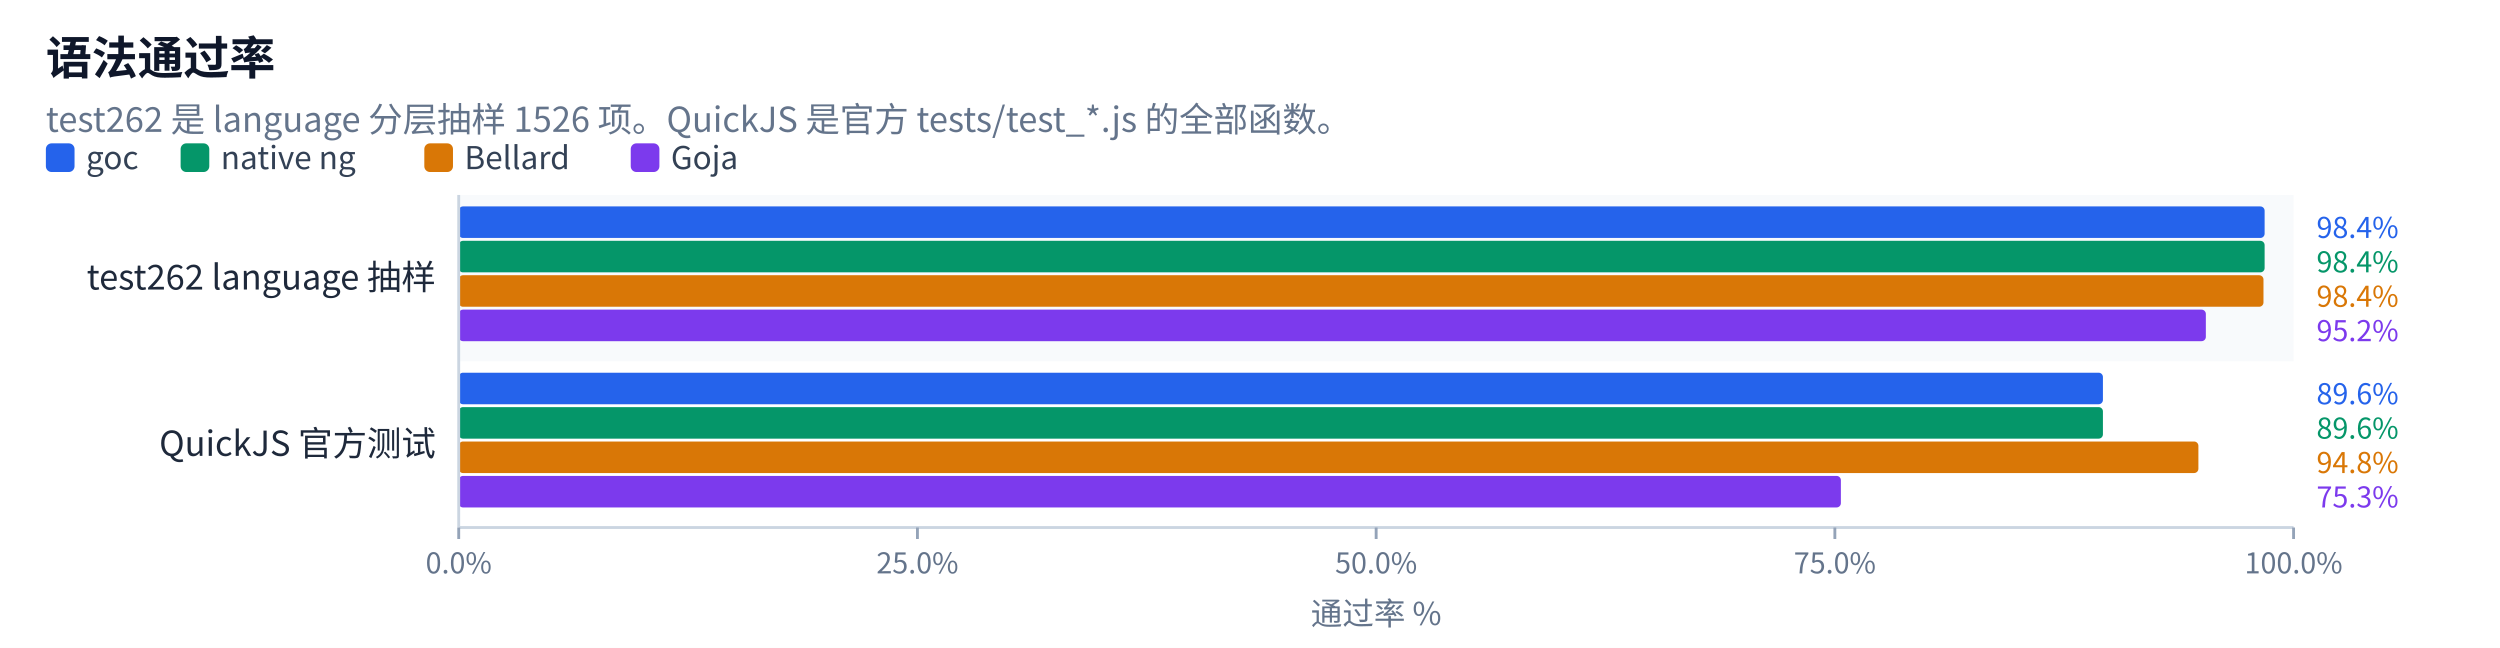
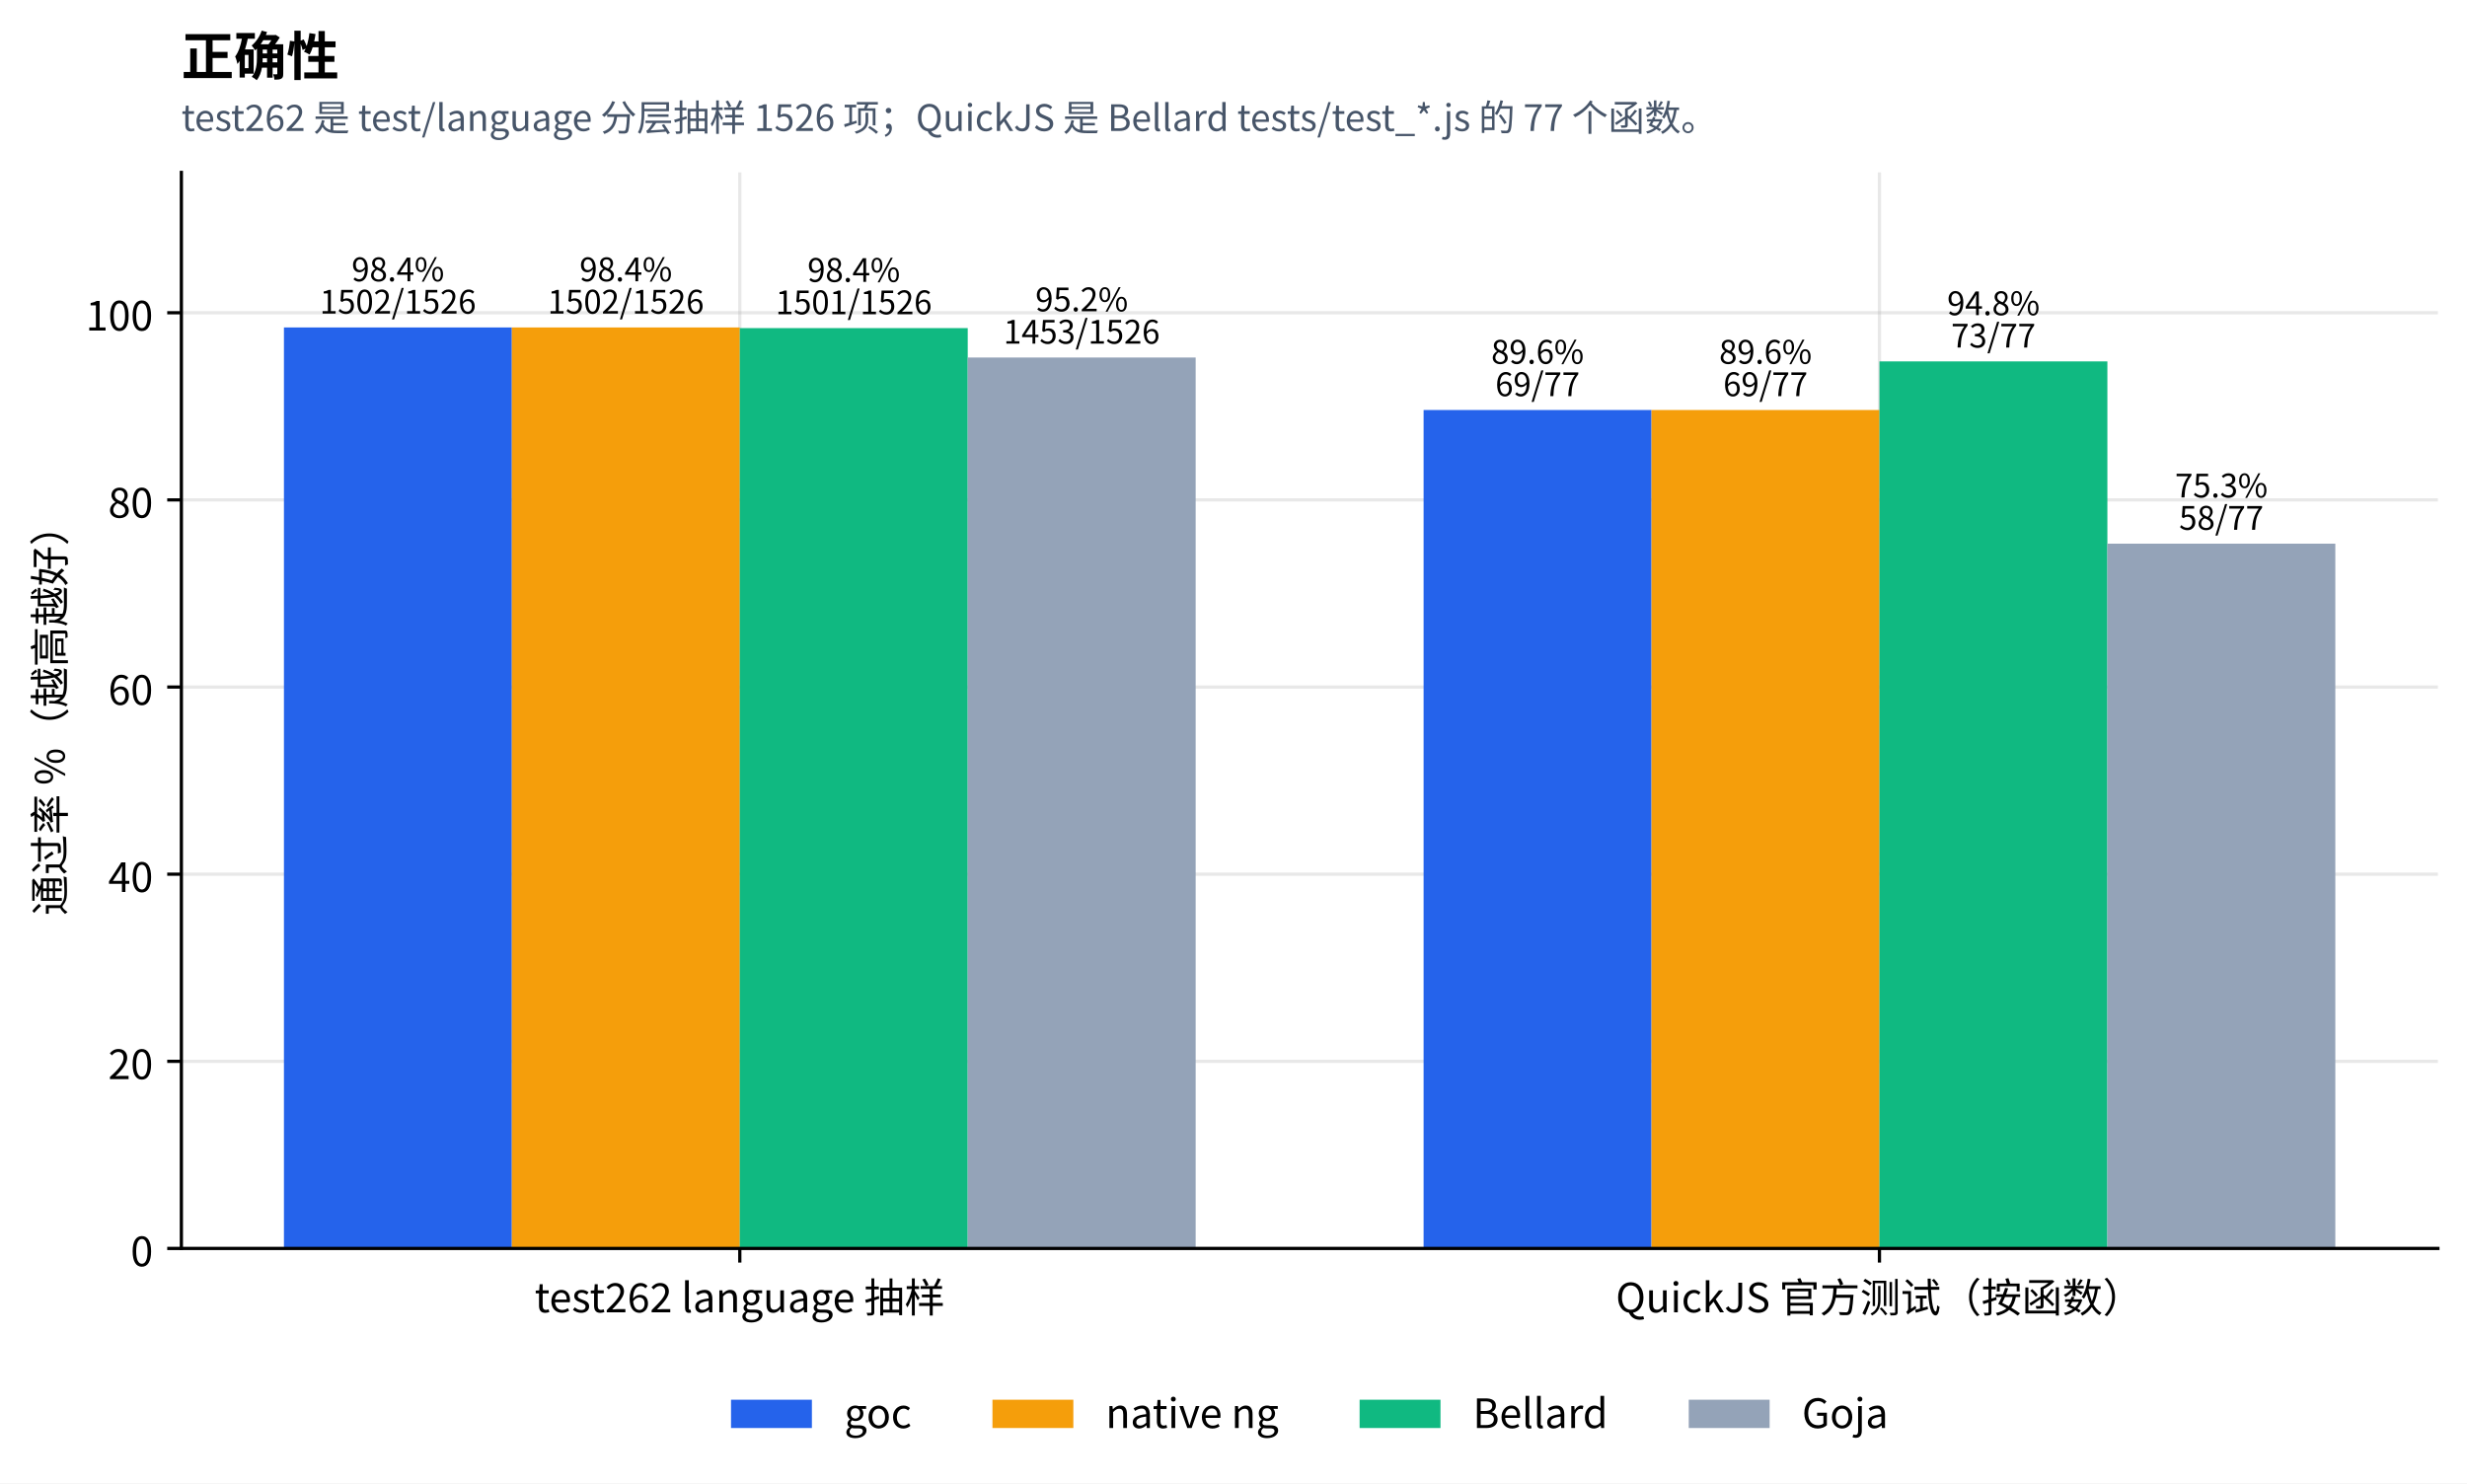
- <svg xmlns="http://www.w3.org/2000/svg" width="872" height="226" viewBox="0 0 872 226" font-family="Noto Sans CJK SC, Noto Sans CJK TC, sans-serif">
-   <rect width="100%" height="100%" fill="#ffffff" />
-   <text x="16" y="26" font-size="16" font-weight="650" fill="#0f172a">语法通过率</text>
-   <text x="16" y="46" font-size="12" fill="#64748b">test262 是 language 分层抽样 1526 项。QuickJS 是官方 tests/test_*.js 的全部函数。</text>
-   <rect x="16" y="50" width="10" height="10" rx="2" fill="#2563eb" />
-   <text x="30" y="59" font-size="11" fill="#334155">goc</text>
-   <rect x="63" y="50" width="10" height="10" rx="2" fill="#059669" />
-   <text x="77" y="59" font-size="11" fill="#334155">native ng</text>
-   <rect x="148" y="50" width="10" height="10" rx="2" fill="#d97706" />
-   <text x="162" y="59" font-size="11" fill="#334155">Bellard</text>
-   <rect x="220" y="50" width="10" height="10" rx="2" fill="#7c3aed" />
-   <text x="234" y="59" font-size="11" fill="#334155">Goja</text>
-   <rect x="160" y="68" width="640" height="58" fill="#f8fafc" />
-   <text x="152" y="101.0" text-anchor="end" font-size="12" fill="#1e293b">test262 language 抽样</text>
-   <rect x="160" y="72" width="629.9" height="11" rx="1.5" fill="#2563eb" />
-   <text x="808" y="83" font-size="10" fill="#2563eb">98.4%</text>
-   <rect x="160" y="84" width="629.9" height="11" rx="1.5" fill="#059669" />
-   <text x="808" y="95" font-size="10" fill="#059669">98.4%</text>
-   <rect x="160" y="96" width="629.5" height="11" rx="1.5" fill="#d97706" />
-   <text x="808" y="107" font-size="10" fill="#d97706">98.4%</text>
-   <rect x="160" y="108" width="609.4" height="11" rx="1.5" fill="#7c3aed" />
-   <text x="808" y="119" font-size="10" fill="#7c3aed">95.2%</text>
-   <text x="152" y="159.0" text-anchor="end" font-size="12" fill="#1e293b">QuickJS 官方测试</text>
-   <rect x="160" y="130" width="573.5" height="11" rx="1.5" fill="#2563eb" />
-   <text x="808" y="141" font-size="10" fill="#2563eb">89.6%</text>
-   <rect x="160" y="142" width="573.5" height="11" rx="1.5" fill="#059669" />
-   <text x="808" y="153" font-size="10" fill="#059669">89.6%</text>
-   <rect x="160" y="154" width="606.8" height="11" rx="1.5" fill="#d97706" />
-   <text x="808" y="165" font-size="10" fill="#d97706">94.8%</text>
-   <rect x="160" y="166" width="482.1" height="11" rx="1.5" fill="#7c3aed" />
-   <text x="808" y="177" font-size="10" fill="#7c3aed">75.3%</text>
-   <line x1="160" y1="68" x2="160" y2="184" stroke="#cbd5e1" />
-   <line x1="160" y1="184" x2="800" y2="184" stroke="#cbd5e1" />
-   <line x1="160.0" y1="184" x2="160.0" y2="188" stroke="#94a3b8" />
-   <text x="160.0" y="200" text-anchor="middle" font-size="10" fill="#64748b">0.0%</text>
-   <line x1="320.0" y1="184" x2="320.0" y2="188" stroke="#94a3b8" />
-   <text x="320.0" y="200" text-anchor="middle" font-size="10" fill="#64748b">25.0%</text>
-   <line x1="480.0" y1="184" x2="480.0" y2="188" stroke="#94a3b8" />
-   <text x="480.0" y="200" text-anchor="middle" font-size="10" fill="#64748b">50.0%</text>
-   <line x1="640.0" y1="184" x2="640.0" y2="188" stroke="#94a3b8" />
-   <text x="640.0" y="200" text-anchor="middle" font-size="10" fill="#64748b">75.0%</text>
-   <line x1="800.0" y1="184" x2="800.0" y2="188" stroke="#94a3b8" />
-   <text x="800.0" y="200" text-anchor="middle" font-size="10" fill="#64748b">100.0%</text>
-   <text x="480.0" y="218" text-anchor="middle" font-size="11" fill="#64748b">通过率 %</text>
+ <svg xmlns="http://www.w3.org/2000/svg" xmlns:xlink="http://www.w3.org/1999/xlink" width="610.05pt" height="366.863pt" viewBox="0 0 610.05 366.863" version="1.1">
+   <defs>
+     <style type="text/css">*{stroke-linejoin: round; stroke-linecap: butt}</style>
+   </defs>
+   <g id="figure_1">
+     <g id="patch_1">
+       <path d="M 0 366.863  L 610.05 366.863  L 610.05 -0  L 0 -0  z " style="fill: #ffffff" />
+     </g>
+     <g id="axes_1">
+       <g id="patch_2">
+         <path d="M 44.85 308.752  L 602.85 308.752  L 602.85 42.64  L 44.85 42.64  z " style="fill: #ffffff" />
+       </g>
+       <g id="matplotlib.axis_1">
+         <g id="xtick_1">
+           <g id="line2d_1">
+             <path d="M 182.941 308.752  L 182.941 42.64  " clip-path="url(#p3f52fb110c)" style="fill: none; stroke: #b0b0b0; stroke-opacity: 0.3; stroke-width: 0.8; stroke-linecap: square" />
+           </g>
+           <g id="line2d_2">
+             <defs>
+               <path id="m7f399b1abe" d="M 0 0  L 0 3.5  " style="stroke: #000000; stroke-width: 0.8" />
+             </defs>
+             <g>
+               <use xlink:href="#m7f399b1abe" x="182.941" y="308.752" style="stroke: #000000; stroke-width: 0.8" />
+             </g>
+           </g>
+           <g id="text_1">
+             <text style="font-size: 10px; font-family: 'Noto Sans CJK SC', 'DejaVu Sans'; text-anchor: middle" x="182.941" y="324.552" transform="rotate(-0 182.9409 324.552)">test262 language 抽样</text>
+           </g>
+         </g>
+         <g id="xtick_2">
+           <g id="line2d_3">
+             <path d="M 464.759 308.752  L 464.759 42.64  " clip-path="url(#p3f52fb110c)" style="fill: none; stroke: #b0b0b0; stroke-opacity: 0.3; stroke-width: 0.8; stroke-linecap: square" />
+           </g>
+           <g id="line2d_4">
+             <g>
+               <use xlink:href="#m7f399b1abe" x="464.759" y="308.752" style="stroke: #000000; stroke-width: 0.8" />
+             </g>
+           </g>
+           <g id="text_2">
+             <text style="font-size: 10px; font-family: 'Noto Sans CJK SC', 'DejaVu Sans'; text-anchor: middle" x="464.759" y="324.552" transform="rotate(-0 464.7591 324.552)">QuickJS 官方测试（按函数）</text>
+           </g>
+         </g>
+       </g>
+       <g id="matplotlib.axis_2">
+         <g id="ytick_1">
+           <g id="line2d_5">
+             <path d="M 44.85 308.752  L 602.85 308.752  " clip-path="url(#p3f52fb110c)" style="fill: none; stroke: #b0b0b0; stroke-opacity: 0.3; stroke-width: 0.8; stroke-linecap: square" />
+           </g>
+           <g id="line2d_6">
+             <defs>
+               <path id="m4448189352" d="M 0 0  L -3.5 0  " style="stroke: #000000; stroke-width: 0.8" />
+             </defs>
+             <g>
+               <use xlink:href="#m4448189352" x="44.85" y="308.752" style="stroke: #000000; stroke-width: 0.8" />
+             </g>
+           </g>
+           <g id="text_3">
+             <text style="font-size: 10px; font-family: 'Noto Sans CJK SC', 'DejaVu Sans'; text-anchor: end" x="37.85" y="313.152" transform="rotate(-0 37.85 313.152)">0</text>
+           </g>
+         </g>
+         <g id="ytick_2">
+           <g id="line2d_7">
+             <path d="M 44.85 262.472  L 602.85 262.472  " clip-path="url(#p3f52fb110c)" style="fill: none; stroke: #b0b0b0; stroke-opacity: 0.3; stroke-width: 0.8; stroke-linecap: square" />
+           </g>
+           <g id="line2d_8">
+             <g>
+               <use xlink:href="#m4448189352" x="44.85" y="262.472" style="stroke: #000000; stroke-width: 0.8" />
+             </g>
+           </g>
+           <g id="text_4">
+             <text style="font-size: 10px; font-family: 'Noto Sans CJK SC', 'DejaVu Sans'; text-anchor: end" x="37.85" y="266.872" transform="rotate(-0 37.85 266.8717)">20</text>
+           </g>
+         </g>
+         <g id="ytick_3">
+           <g id="line2d_9">
+             <path d="M 44.85 216.191  L 602.85 216.191  " clip-path="url(#p3f52fb110c)" style="fill: none; stroke: #b0b0b0; stroke-opacity: 0.3; stroke-width: 0.8; stroke-linecap: square" />
+           </g>
+           <g id="line2d_10">
+             <g>
+               <use xlink:href="#m4448189352" x="44.85" y="216.191" style="stroke: #000000; stroke-width: 0.8" />
+             </g>
+           </g>
+           <g id="text_5">
+             <text style="font-size: 10px; font-family: 'Noto Sans CJK SC', 'DejaVu Sans'; text-anchor: end" x="37.85" y="220.591" transform="rotate(-0 37.85 220.5913)">40</text>
+           </g>
+         </g>
+         <g id="ytick_4">
+           <g id="line2d_11">
+             <path d="M 44.85 169.911  L 602.85 169.911  " clip-path="url(#p3f52fb110c)" style="fill: none; stroke: #b0b0b0; stroke-opacity: 0.3; stroke-width: 0.8; stroke-linecap: square" />
+           </g>
+           <g id="line2d_12">
+             <g>
+               <use xlink:href="#m4448189352" x="44.85" y="169.911" style="stroke: #000000; stroke-width: 0.8" />
+             </g>
+           </g>
+           <g id="text_6">
+             <text style="font-size: 10px; font-family: 'Noto Sans CJK SC', 'DejaVu Sans'; text-anchor: end" x="37.85" y="174.311" transform="rotate(-0 37.85 174.311)">60</text>
+           </g>
+         </g>
+         <g id="ytick_5">
+           <g id="line2d_13">
+             <path d="M 44.85 123.631  L 602.85 123.631  " clip-path="url(#p3f52fb110c)" style="fill: none; stroke: #b0b0b0; stroke-opacity: 0.3; stroke-width: 0.8; stroke-linecap: square" />
+           </g>
+           <g id="line2d_14">
+             <g>
+               <use xlink:href="#m4448189352" x="44.85" y="123.631" style="stroke: #000000; stroke-width: 0.8" />
+             </g>
+           </g>
+           <g id="text_7">
+             <text style="font-size: 10px; font-family: 'Noto Sans CJK SC', 'DejaVu Sans'; text-anchor: end" x="37.85" y="128.031" transform="rotate(-0 37.85 128.0306)">80</text>
+           </g>
+         </g>
+         <g id="ytick_6">
+           <g id="line2d_15">
+             <path d="M 44.85 77.35  L 602.85 77.35  " clip-path="url(#p3f52fb110c)" style="fill: none; stroke: #b0b0b0; stroke-opacity: 0.3; stroke-width: 0.8; stroke-linecap: square" />
+           </g>
+           <g id="line2d_16">
+             <g>
+               <use xlink:href="#m4448189352" x="44.85" y="77.35" style="stroke: #000000; stroke-width: 0.8" />
+             </g>
+           </g>
+           <g id="text_8">
+             <text style="font-size: 10px; font-family: 'Noto Sans CJK SC', 'DejaVu Sans'; text-anchor: end" x="37.85" y="81.75" transform="rotate(-0 37.85 81.75026)">100</text>
+           </g>
+         </g>
+         <g id="text_9">
+           <text style="font-size: 10px; font-family: 'Noto Sans CJK SC', 'DejaVu Sans'; text-anchor: middle" x="16" y="175.696" transform="rotate(-90 16 175.696)">通过率 %（越高越好）</text>
+         </g>
+       </g>
+       <g id="patch_3">
+         <path d="M 70.214 308.752  L 126.577 308.752  L 126.577 80.99  L 70.214 80.99  z " clip-path="url(#p3f52fb110c)" style="fill: #2563eb" />
+       </g>
+       <g id="patch_4">
+         <path d="M 352.032 308.752  L 408.395 308.752  L 408.395 101.392  L 352.032 101.392  z " clip-path="url(#p3f52fb110c)" style="fill: #2563eb" />
+       </g>
+       <g id="patch_5">
+         <path d="M 126.577 308.752  L 182.941 308.752  L 182.941 80.99  L 126.577 80.99  z " clip-path="url(#p3f52fb110c)" style="fill: #f59e0b" />
+       </g>
+       <g id="patch_6">
+         <path d="M 408.395 308.752  L 464.759 308.752  L 464.759 101.392  L 408.395 101.392  z " clip-path="url(#p3f52fb110c)" style="fill: #f59e0b" />
+       </g>
+       <g id="patch_7">
+         <path d="M 182.941 308.752  L 239.305 308.752  L 239.305 81.141  L 182.941 81.141  z " clip-path="url(#p3f52fb110c)" style="fill: #10b981" />
+       </g>
+       <g id="patch_8">
+         <path d="M 464.759 308.752  L 521.123 308.752  L 521.123 89.371  L 464.759 89.371  z " clip-path="url(#p3f52fb110c)" style="fill: #10b981" />
+       </g>
+       <g id="patch_9">
+         <path d="M 239.305 308.752  L 295.668 308.752  L 295.668 88.42  L 239.305 88.42  z " clip-path="url(#p3f52fb110c)" style="fill: #94a3b8" />
+       </g>
+       <g id="patch_10">
+         <path d="M 521.123 308.752  L 577.486 308.752  L 577.486 134.449  L 521.123 134.449  z " clip-path="url(#p3f52fb110c)" style="fill: #94a3b8" />
+       </g>
+       <g id="patch_11">
+         <path d="M 44.85 308.752  L 44.85 42.64  " style="fill: none; stroke: #000000; stroke-width: 0.8; stroke-linejoin: miter; stroke-linecap: square" />
+       </g>
+       <g id="patch_12">
+         <path d="M 44.85 308.752  L 602.85 308.752  " style="fill: none; stroke: #000000; stroke-width: 0.8; stroke-linejoin: miter; stroke-linecap: square" />
+       </g>
+       <g id="text_10">
+         <text style="font-size: 8px; font-family: 'Noto Sans CJK SC', 'DejaVu Sans'" transform="translate(86.93983 69.55711)">98.4%</text>
+         <text style="font-size: 8px; font-family: 'Noto Sans CJK SC', 'DejaVu Sans'" transform="translate(79.06733 77.55711)">1502/1526</text>
+       </g>
+       <g id="text_11">
+         <text style="font-size: 8px; font-family: 'Noto Sans CJK SC', 'DejaVu Sans'" transform="translate(368.758 89.9595)">89.6%</text>
+         <text style="font-size: 8px; font-family: 'Noto Sans CJK SC', 'DejaVu Sans'" transform="translate(369.7655 97.9595)">69/77</text>
+       </g>
+       <g id="text_12">
+         <text style="font-size: 8px; font-family: 'Noto Sans CJK SC', 'DejaVu Sans'" transform="translate(143.3035 69.55711)">98.4%</text>
+         <text style="font-size: 8px; font-family: 'Noto Sans CJK SC', 'DejaVu Sans'" transform="translate(135.431 77.55711)">1502/1526</text>
+       </g>
+       <g id="text_13">
+         <text style="font-size: 8px; font-family: 'Noto Sans CJK SC', 'DejaVu Sans'" transform="translate(425.1216 89.9595)">89.6%</text>
+         <text style="font-size: 8px; font-family: 'Noto Sans CJK SC', 'DejaVu Sans'" transform="translate(426.1291 97.9595)">69/77</text>
+       </g>
+       <g id="text_14">
+         <text style="font-size: 8px; font-family: 'Noto Sans CJK SC', 'DejaVu Sans'" transform="translate(199.6671 69.70875)">98.4%</text>
+         <text style="font-size: 8px; font-family: 'Noto Sans CJK SC', 'DejaVu Sans'" transform="translate(191.7946 77.70875)">1501/1526</text>
+       </g>
+       <g id="text_15">
+         <text style="font-size: 8px; font-family: 'Noto Sans CJK SC', 'DejaVu Sans'" transform="translate(481.4853 77.93863)">94.8%</text>
+         <text style="font-size: 8px; font-family: 'Noto Sans CJK SC', 'DejaVu Sans'" transform="translate(482.4928 85.93863)">73/77</text>
+       </g>
+       <g id="text_16">
+         <text style="font-size: 8px; font-family: 'Noto Sans CJK SC', 'DejaVu Sans'" transform="translate(256.0307 76.98744)">95.2%</text>
+         <text style="font-size: 8px; font-family: 'Noto Sans CJK SC', 'DejaVu Sans'" transform="translate(248.1582 84.98744)">1453/1526</text>
+       </g>
+       <g id="text_17">
+         <text style="font-size: 8px; font-family: 'Noto Sans CJK SC', 'DejaVu Sans'" transform="translate(537.8489 123.0169)">75.3%</text>
+         <text style="font-size: 8px; font-family: 'Noto Sans CJK SC', 'DejaVu Sans'" transform="translate(538.8564 131.0169)">58/77</text>
+       </g>
+       <g id="text_18">
+         <text style="font-size: 9px; font-family: 'Noto Sans CJK SC', 'DejaVu Sans'; text-anchor: start; fill: #475569" x="44.85" y="32.39" transform="rotate(-0 44.85 32.39)">test262 是 test/language 分层抽样 1526 项；QuickJS 是 Bellard tests/test_*.js 的 77 个函数。</text>
+       </g>
+       <g id="text_19">
+         <text style="font-weight: 700; font-size: 13px; font-family: 'Noto Sans CJK SC', 'DejaVu Sans'; text-anchor: start" x="44.85" y="18.64" transform="rotate(-0 44.85 18.64)">正确性</text>
+       </g>
+       <g id="legend_1">
+         <g id="patch_13">
+           <path d="M 178.769 359.663  L 468.931 359.663  Q 470.931 359.663 470.931 357.663  L 470.931 342.363  Q 470.931 340.363 468.931 340.363  L 178.769 340.363  Q 176.769 340.363 176.769 342.363  L 176.769 357.663  Q 176.769 359.663 178.769 359.663  z " style="fill: #ffffff" />
+         </g>
+         <g id="patch_14">
+           <path d="M 180.769 353.163  L 200.769 353.163  L 200.769 346.163  L 180.769 346.163  z " style="fill: #2563eb" />
+         </g>
+         <g id="text_20">
+           <text style="font-size: 10px; font-family: 'Noto Sans CJK SC', 'DejaVu Sans'; text-anchor: start" x="208.769" y="353.163" transform="rotate(-0 208.7688 353.1632)">goc</text>
+         </g>
+         <g id="patch_15">
+           <path d="M 245.419 353.163  L 265.419 353.163  L 265.419 346.163  L 245.419 346.163  z " style="fill: #f59e0b" />
+         </g>
+         <g id="text_21">
+           <text style="font-size: 10px; font-family: 'Noto Sans CJK SC', 'DejaVu Sans'; text-anchor: start" x="273.419" y="353.163" transform="rotate(-0 273.4187 353.1632)">native ng</text>
+         </g>
+         <g id="patch_16">
+           <path d="M 336.209 353.163  L 356.209 353.163  L 356.209 346.163  L 336.209 346.163  z " style="fill: #10b981" />
+         </g>
+         <g id="text_22">
+           <text style="font-size: 10px; font-family: 'Noto Sans CJK SC', 'DejaVu Sans'; text-anchor: start" x="364.209" y="353.163" transform="rotate(-0 364.2094 353.1632)">Bellard</text>
+         </g>
+         <g id="patch_17">
+           <path d="M 417.602 353.163  L 437.602 353.163  L 437.602 346.163  L 417.602 346.163  z " style="fill: #94a3b8" />
+         </g>
+         <g id="text_23">
+           <text style="font-size: 10px; font-family: 'Noto Sans CJK SC', 'DejaVu Sans'; text-anchor: start" x="445.602" y="353.163" transform="rotate(-0 445.6016 353.1632)">Goja</text>
+         </g>
+       </g>
+     </g>
+   </g>
+   <defs>
+     <clipPath id="p3f52fb110c">
+       <rect x="44.85" y="42.64" width="558" height="266.112" />
+     </clipPath>
+   </defs>
</svg>
